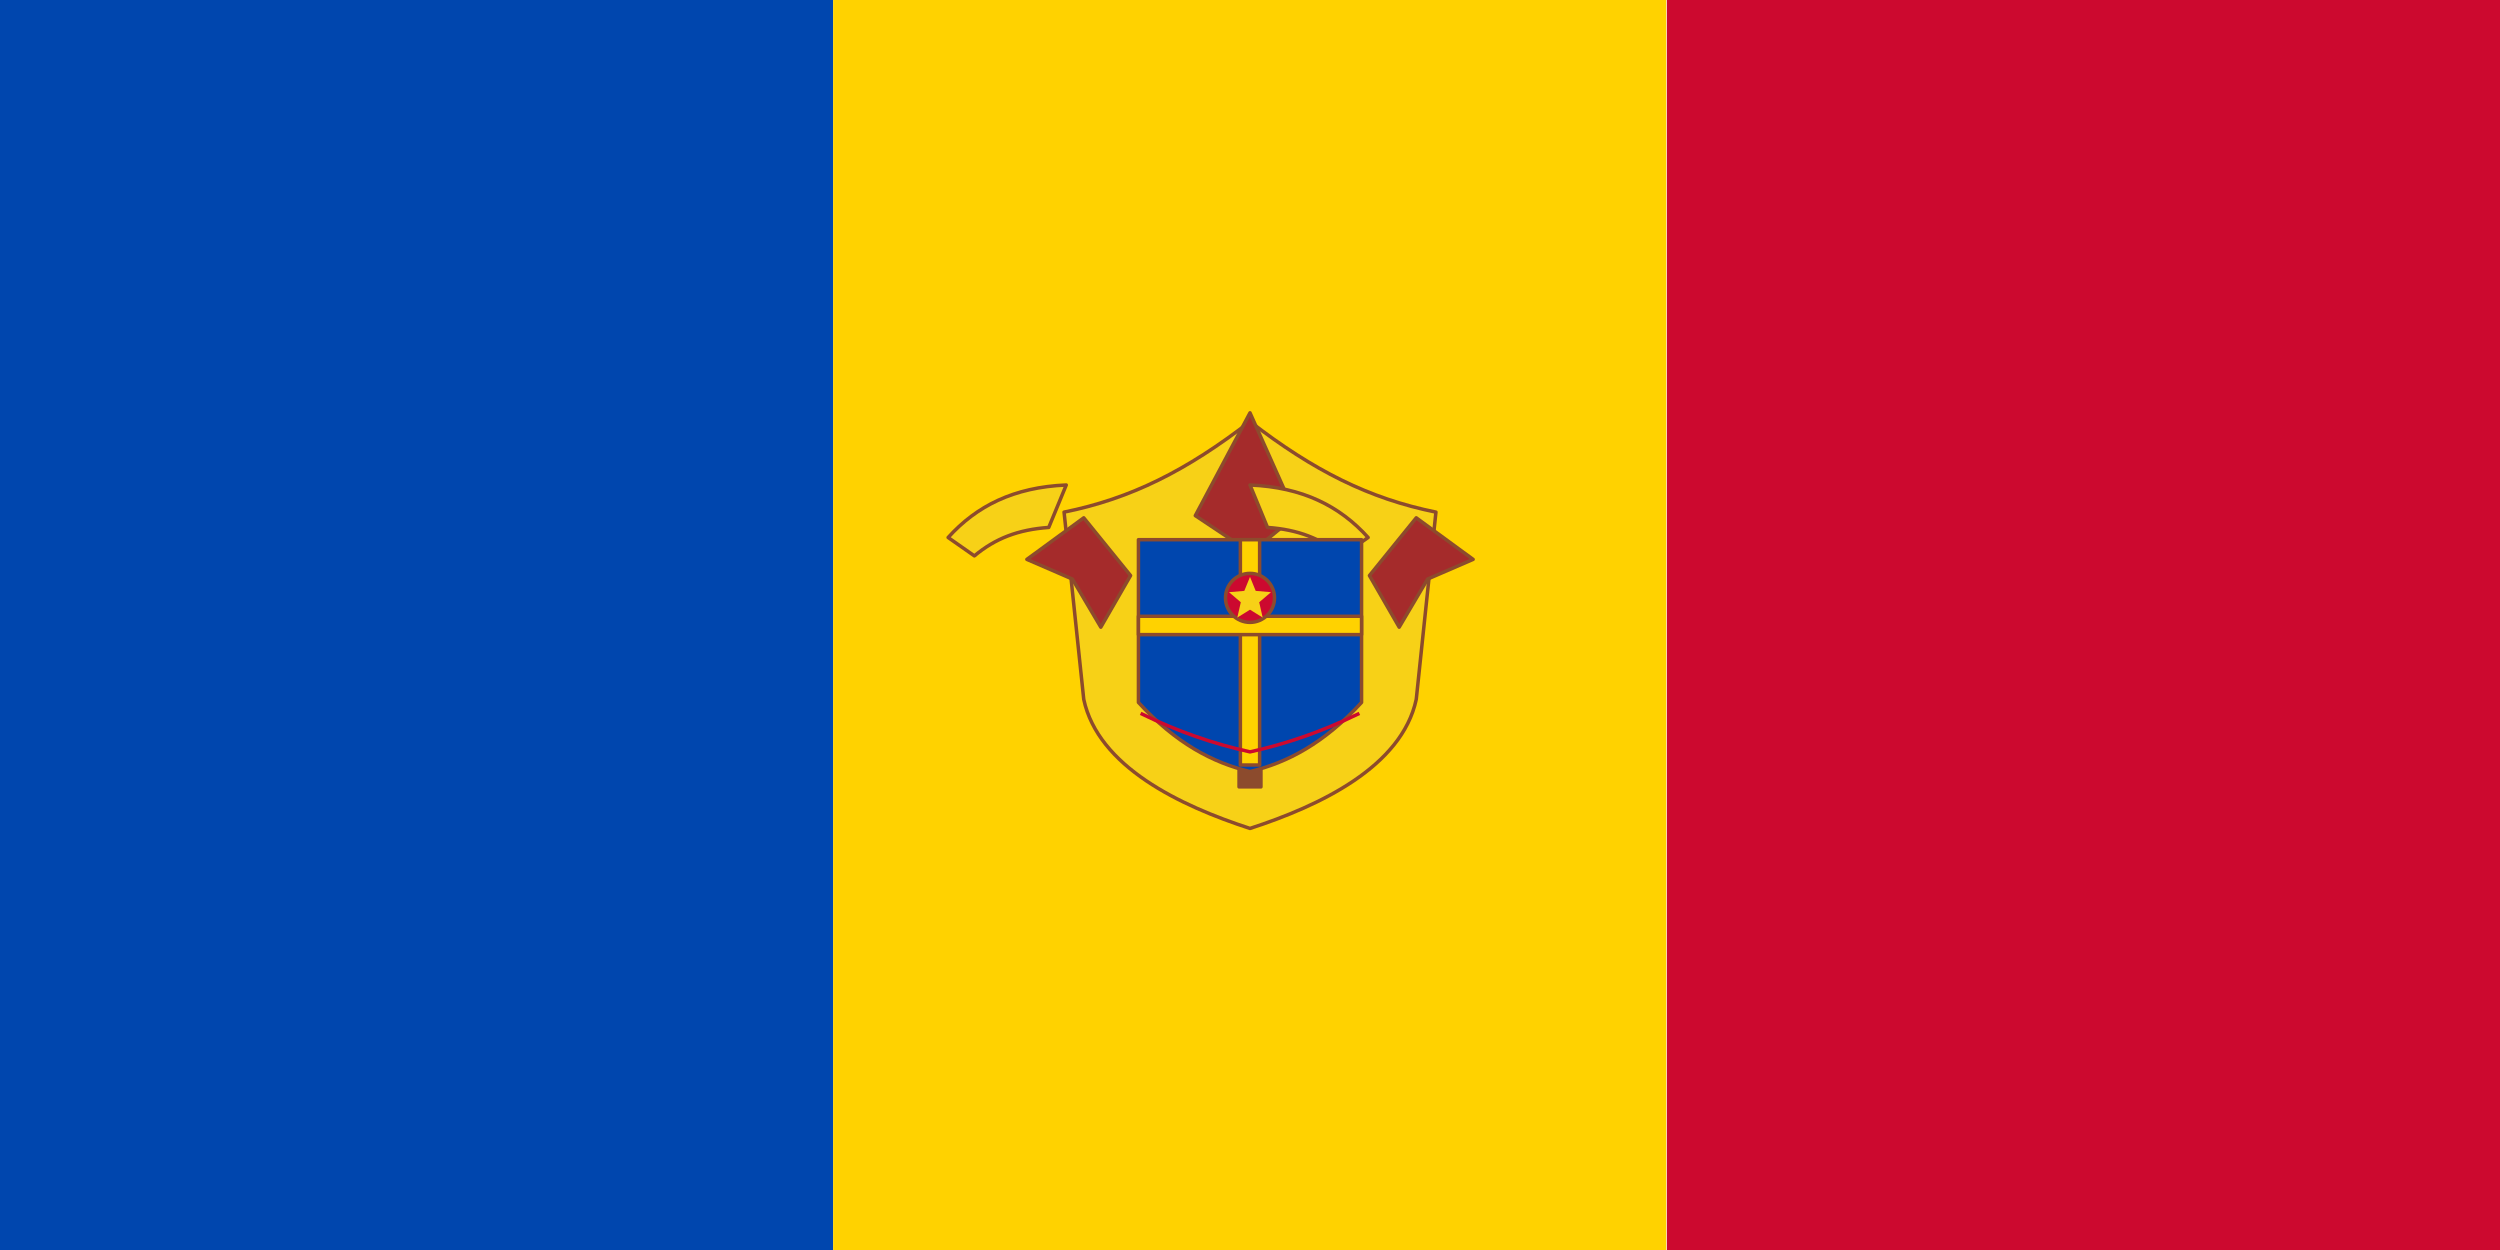
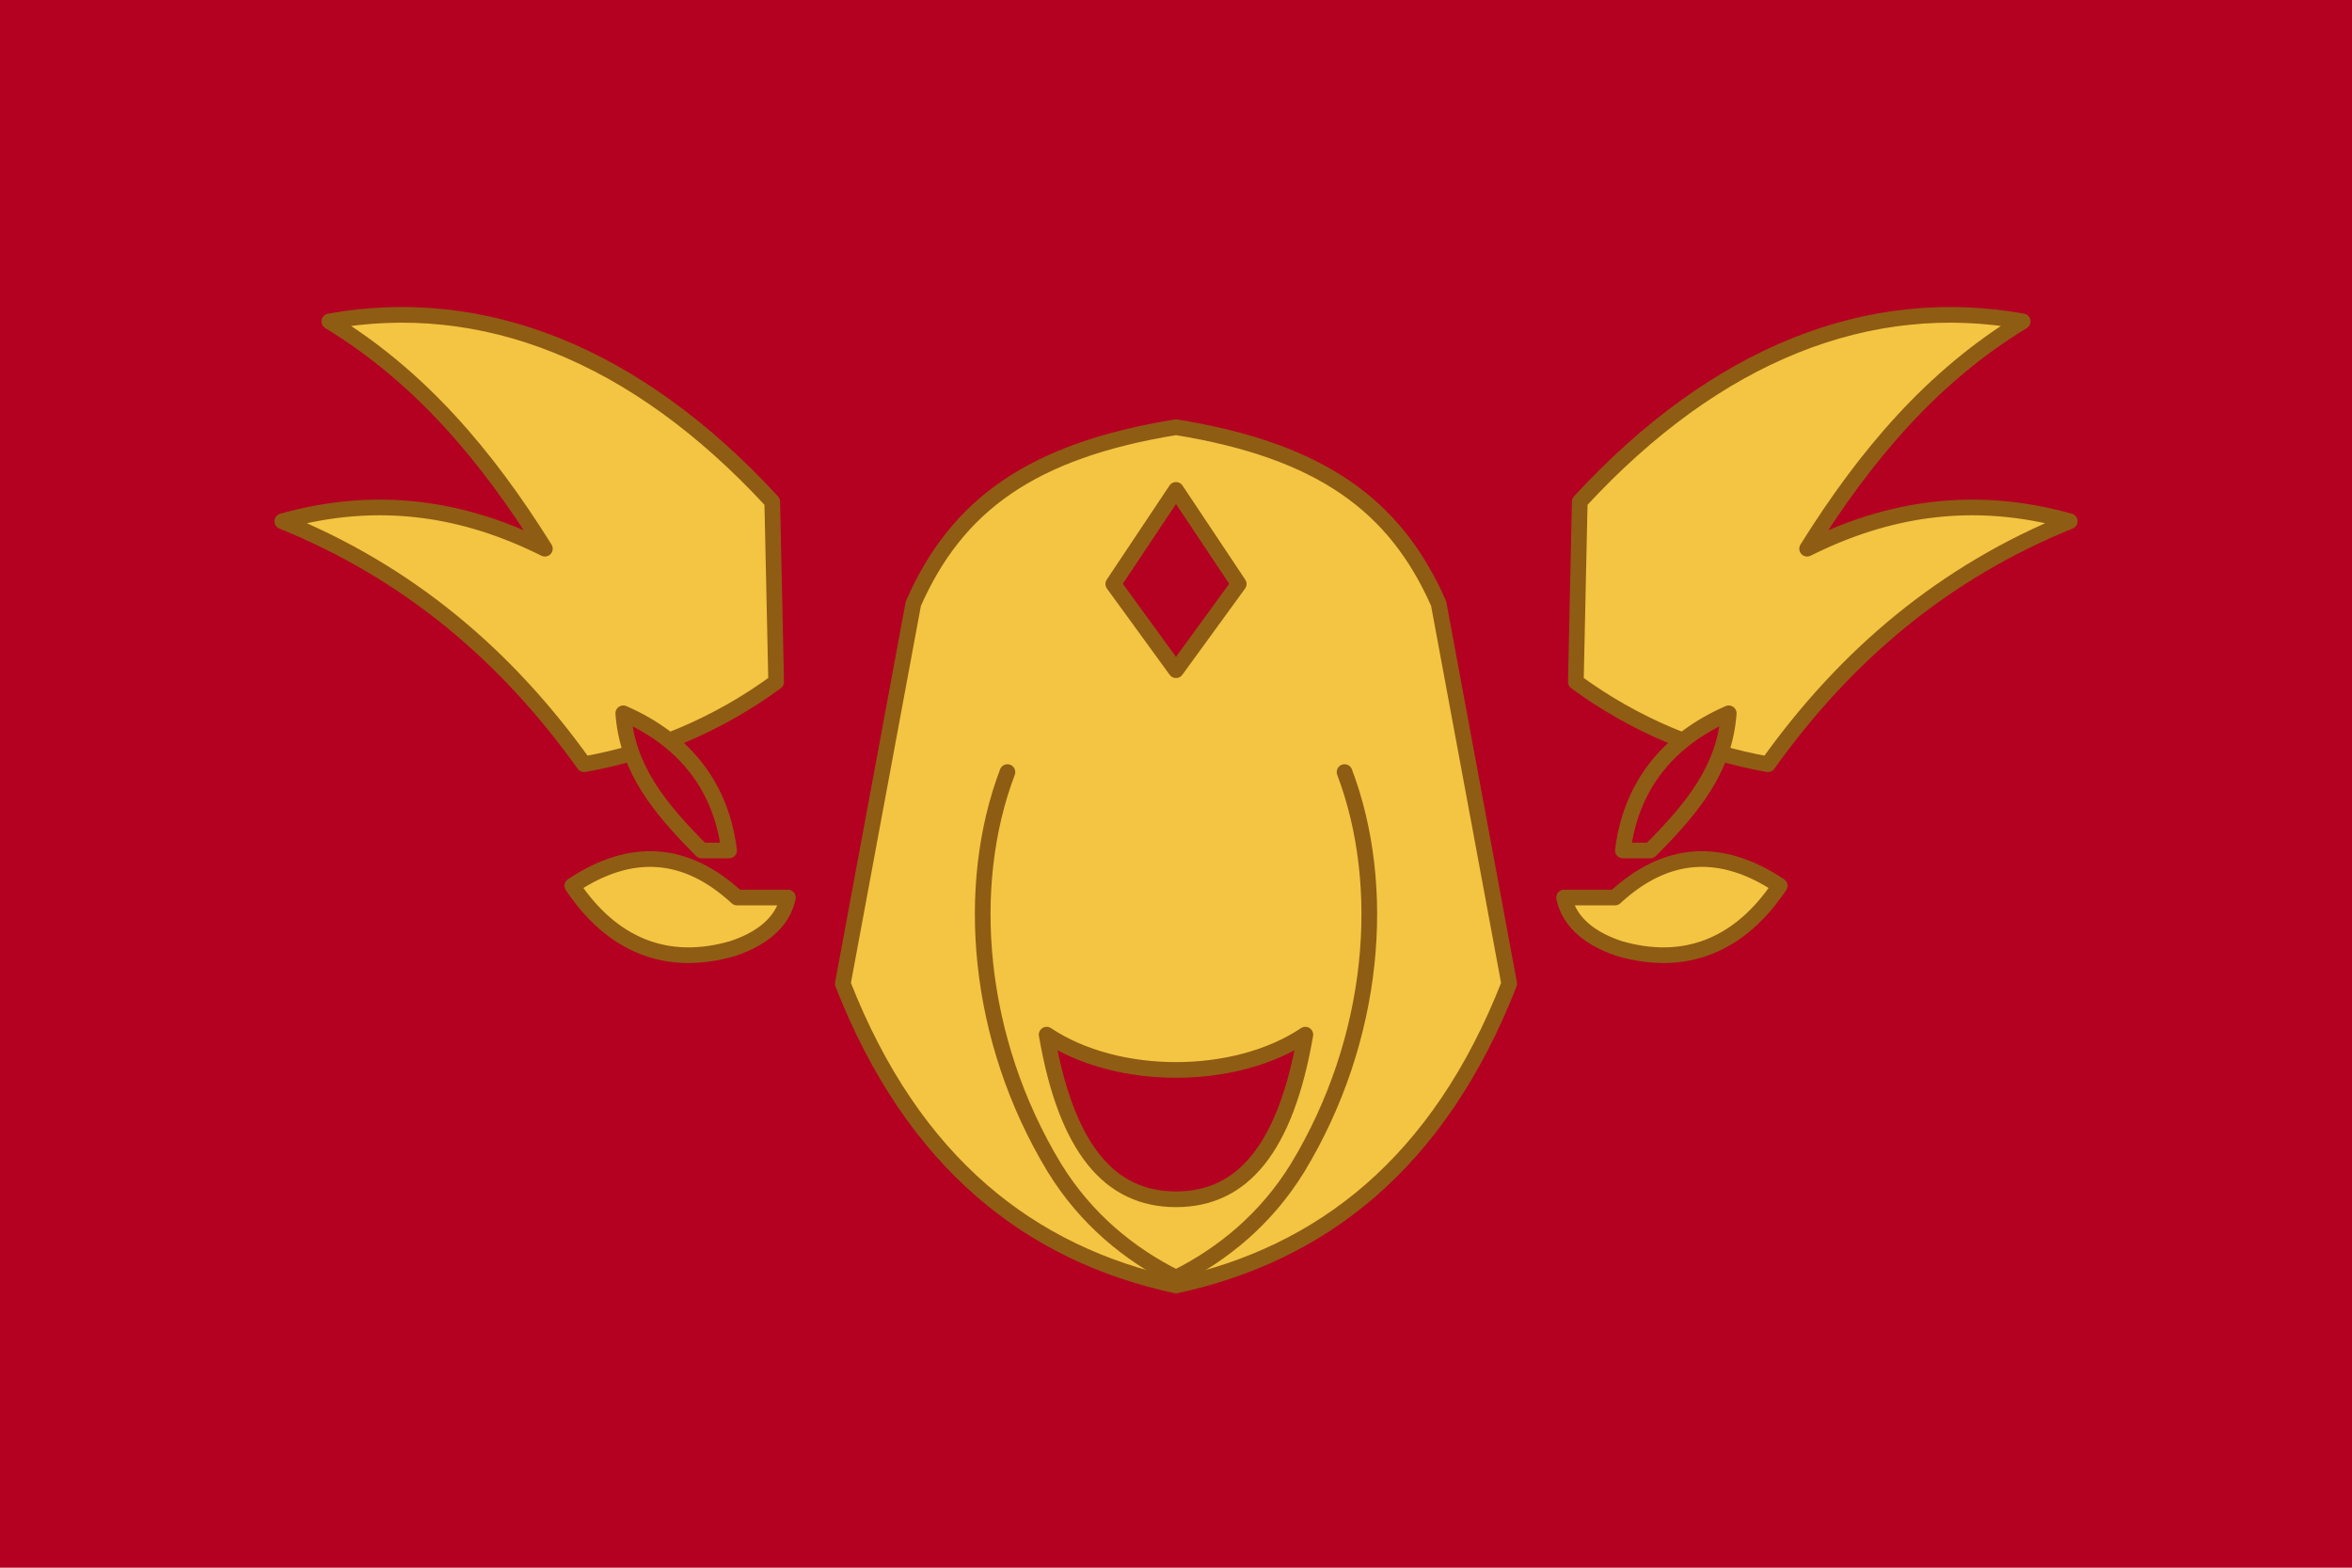
- <svg xmlns="http://www.w3.org/2000/svg" viewBox="0 0 4 2" role="img" aria-labelledby="title desc">
-   <path fill="#0046ae" d="M0 0h1.333v2H0z" />
-   <path fill="#ffd200" d="M1.333 0h1.333v2H1.333z" />
-   <path fill="#cc092f" d="M2.667 0H4v2H2.667z" />
-   <g transform="translate(2 1) scale(.07)" stroke="#8c4b2d" stroke-width=".08" stroke-linejoin="round">
-     <path fill="#f7d117" d="M0-4.65c1.45 1.12 2.72 1.76 4.25 2.07L3.8 1.7C3.47 3.24 1.6 4.13 0 4.65-1.6 4.13-3.47 3.24-3.8 1.7l-.45-4.28C-2.72-2.89-1.45-3.53 0-4.65Z" />
-     <path fill="#a52b2b" d="M0-4.85 1.05-2.5.2-1.8l-.2 1.45-.2-1.45-1.05-.7Z" />
-     <path fill="#8c4b2d" d="M-.25-1.25h.5v4.95h-.5z" />
-     <path fill="#a52b2b" d="M-3.8-2.45-5.1-1.5l1.04.45.65 1.1.68-1.18zM3.8-2.45l1.3.95-1.04.45-.65 1.1-.68-1.18z" />
-     <path fill="#f7d117" d="M-4.2-3.2c-1.2.05-2.05.48-2.7 1.2l.6.42c.48-.4 1-.6 1.7-.65zm4.2 0c1.2.05 2.05.48 2.7 1.2l-.6.42c-.48-.4-1-.6-1.7-.65z" />
-     <path fill="#0046ae" d="M-2.55-1.95h5.1v3.72C1.7 2.7.85 3.15 0 3.35-.85 3.15-1.7 2.7-2.55 1.77Z" />
-     <path fill="#ffd200" d="M-.22-1.95h.44v5.15h-.44z" />
-     <path fill="#ffd200" d="M-2.55-.2h5.1v.42h-5.1z" />
-     <circle fill="#cc092f" cx="0" cy="-.62" r=".56" />
-     <path fill="#f7d117" stroke="none" d="m0-1.1.13.32.35.03-.27.23.08.35L0-.35l-.29.18.08-.35-.27-.23.35-.03z" />
-     <path stroke="#cc092f" d="M-2.5 2.02c.86.42 1.68.7 2.5.88.82-.18 1.64-.46 2.5-.88" fill="none" />
+ <svg xmlns="http://www.w3.org/2000/svg" viewBox="0 0 600 400" role="img" aria-labelledby="title desc">
+   <rect width="600" height="400" fill="#b40021" />
+   <g transform="translate(300 202)" fill="#f4c542" stroke="#8f5c14" stroke-width="4" stroke-linejoin="round" stroke-linecap="round">
+     <path d="M-103-74c-35-38-74-53-113-46 23 14 40 34 55 58-20-10-42-14-67-7 32 13 57 34 77 62 17-3 34-10 49-21z" />
+     <path d="M103-74c35-38 74-53 113-46-23 14-40 34-55 58 20-10 42-14 67-7-32 13-57 34-77 62-17-3-34-10-49-21z" />
+     <path d="M-67-48c11-25 30-39 67-45 37 6 56 20 67 45l18 97c-18 46-48 69-85 77-37-8-67-31-85-77z" />
+     <path d="M-43-5c-11 29-8 68 12 101 8 13 19 22 31 28M43-5c11 29 8 68-12 101-8 13-19 22-31 28" fill="none" />
+     <path d="M-33 62c18 12 48 12 66 0-5 29-16 42-33 42S-28 91-33 62z" fill="#b40021" />
+     <path d="M-16-53 0-77l16 24-16 22z" fill="#b40021" />
+     <path d="M-112 27c-13-12-27-13-42-3 10 15 24 21 41 16 9-3 13-8 14-13z" />
+     <path d="M112 27c13-12 27-13 42-3-10 15-24 21-41 16-9-3-13-8-14-13z" />
+     <path d="M-121 15c-11-11-19-21-20-35 16 7 25 19 27 35z" fill="#b40021" />
+     <path d="M121 15c11-11 19-21 20-35-16 7-25 19-27 35z" fill="#b40021" />
  </g>
</svg>
